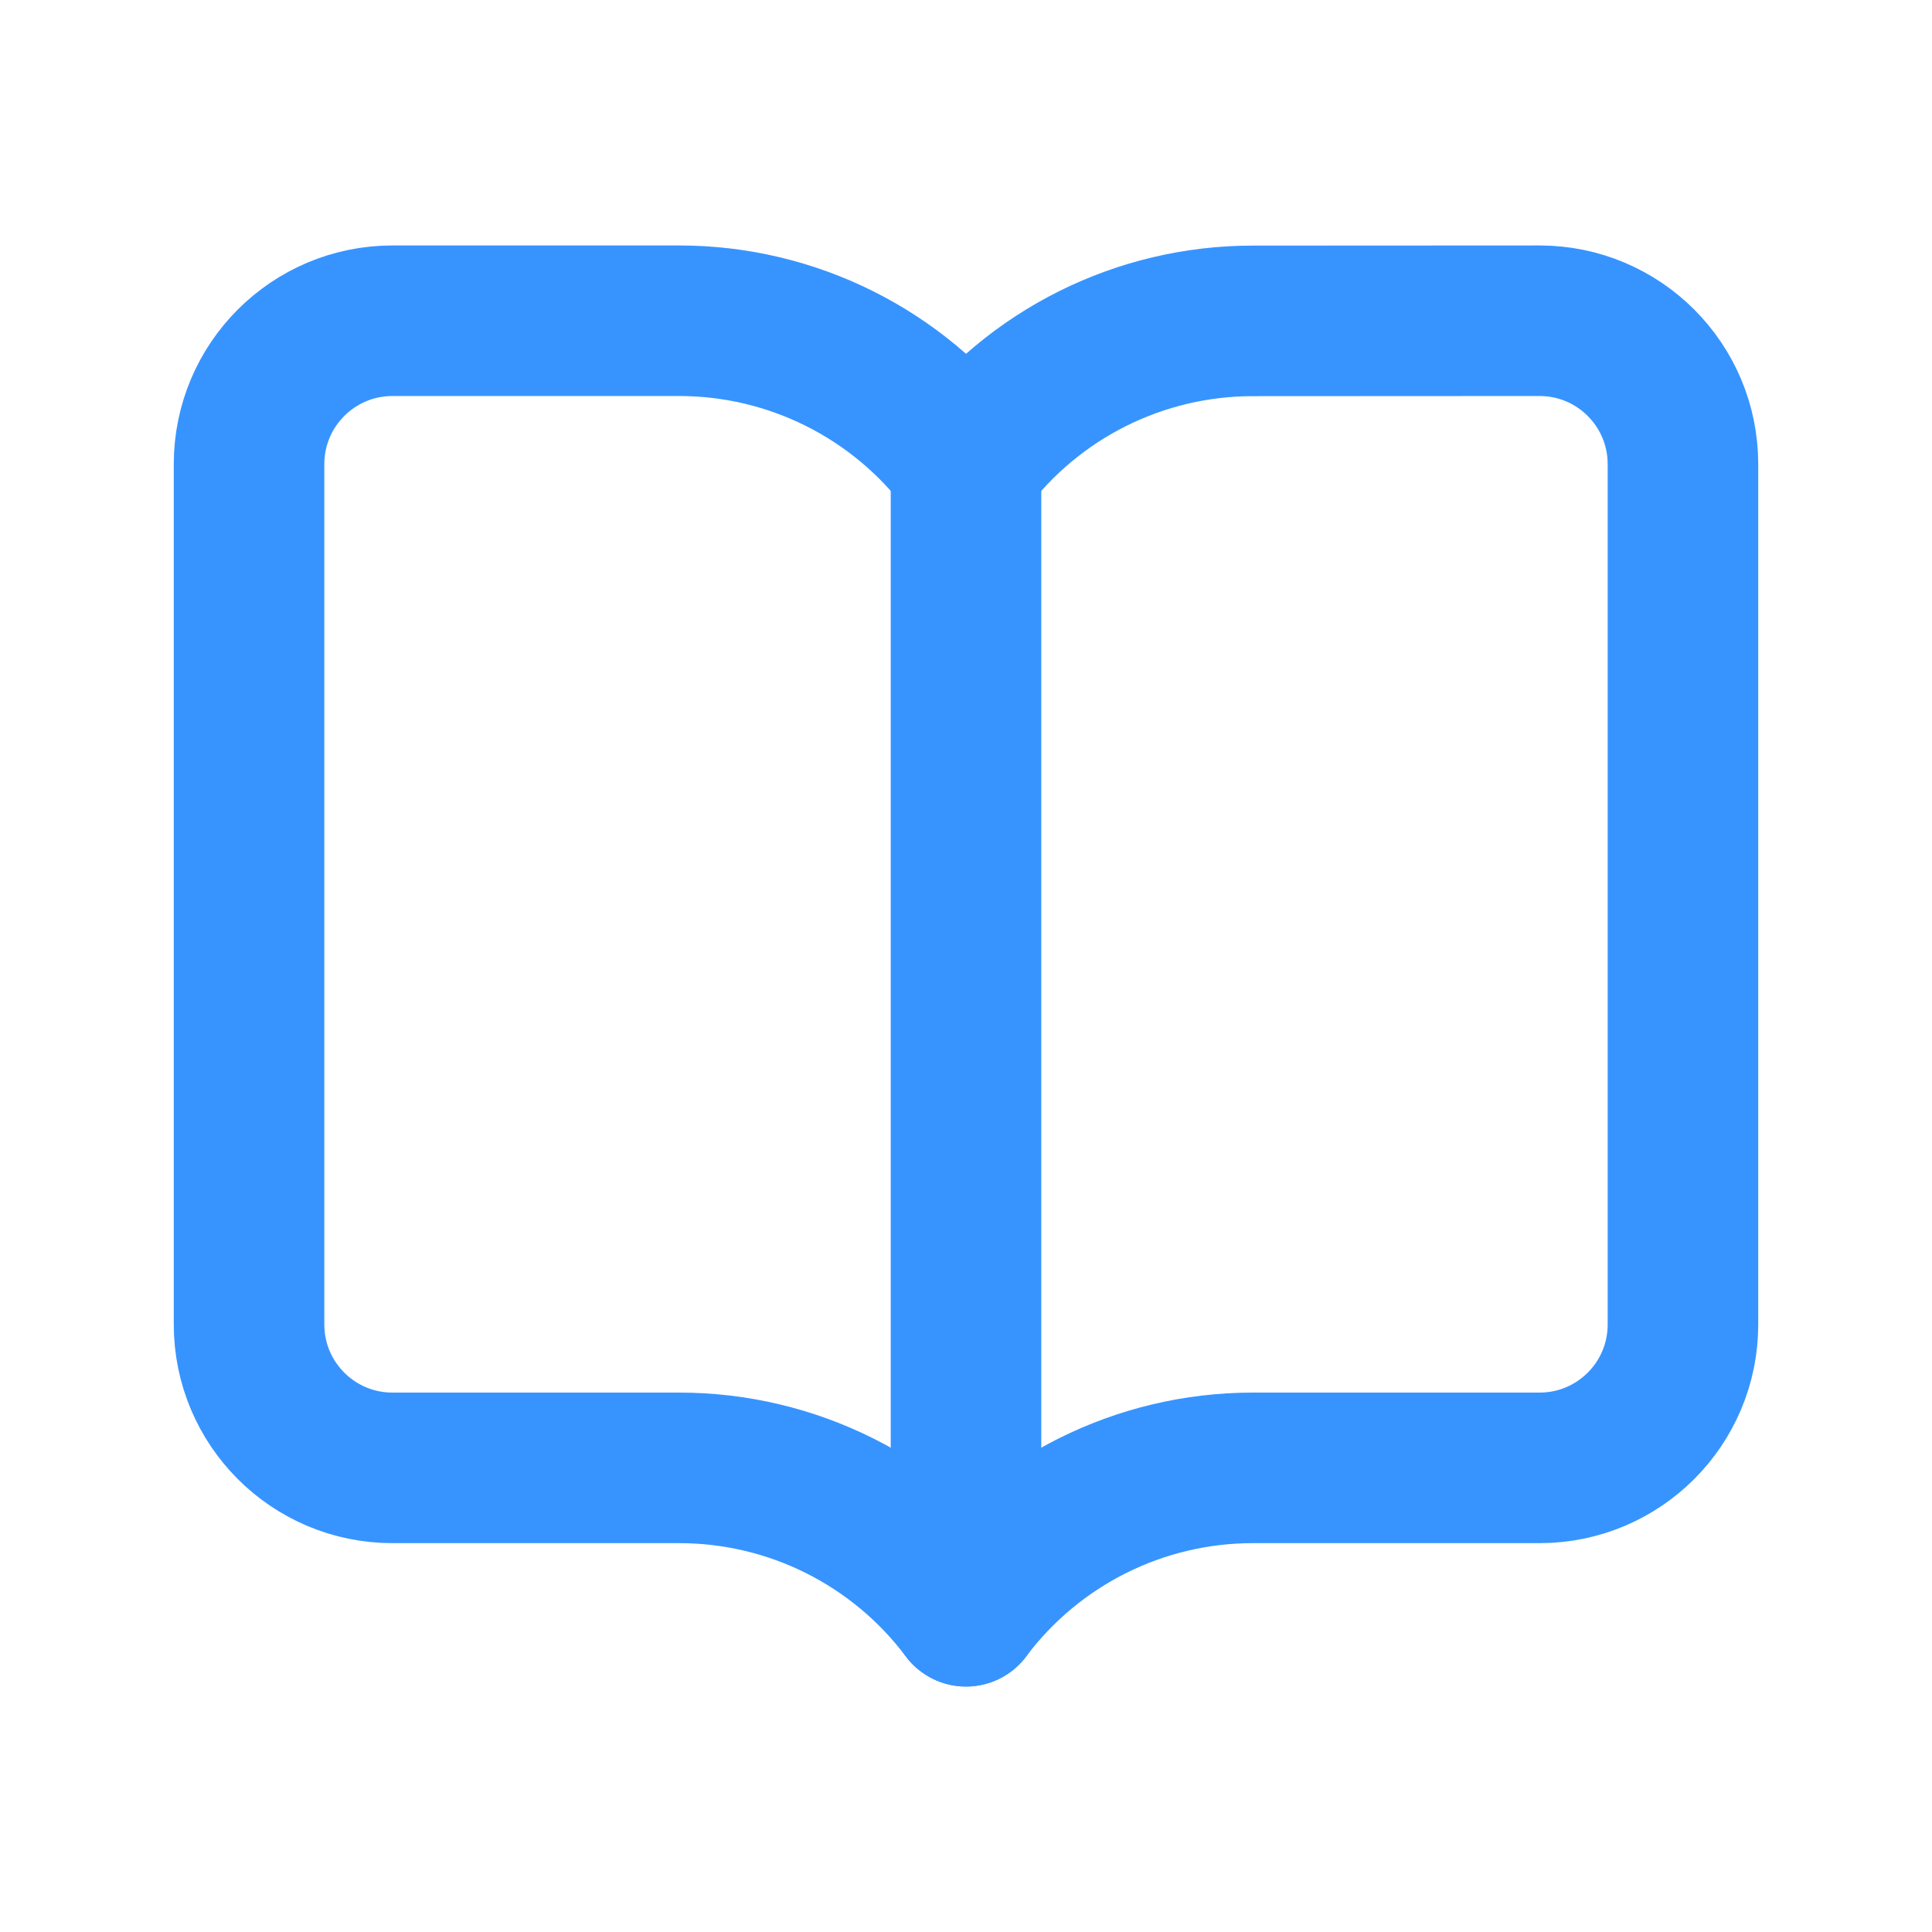
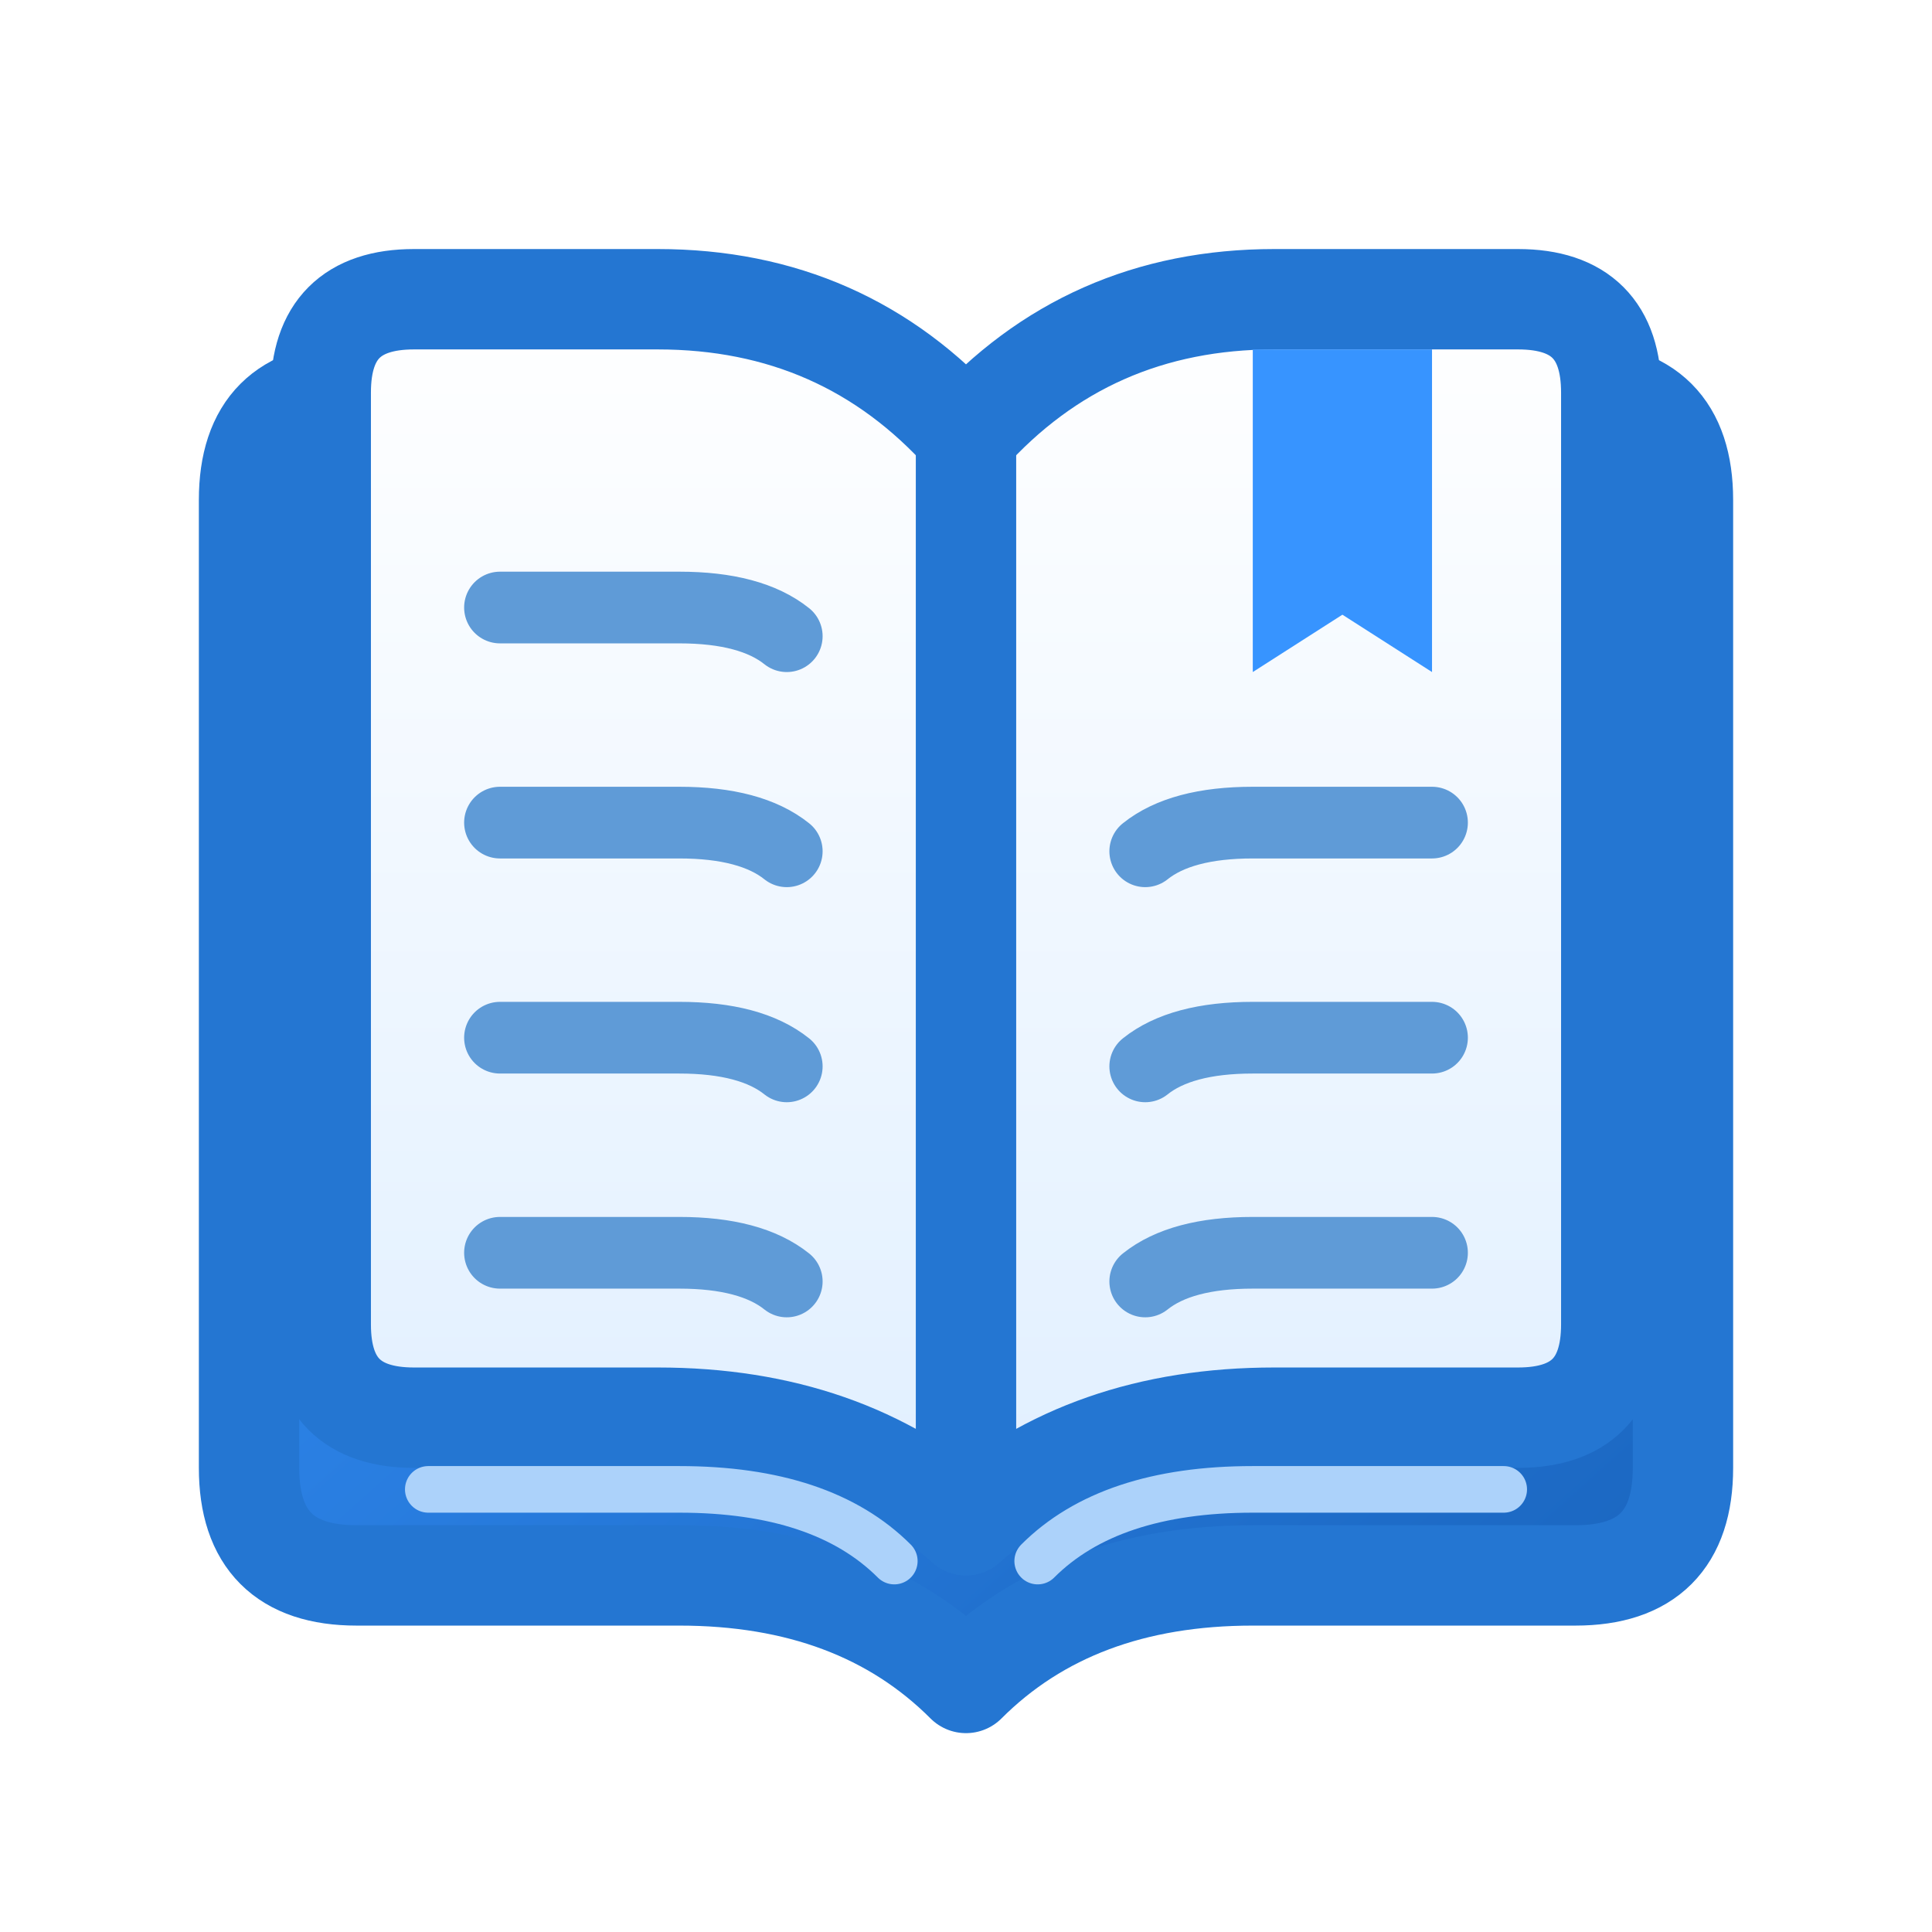
<svg xmlns="http://www.w3.org/2000/svg" viewBox="0 0 256 256">
-   <g fill="none" stroke="#3794ff" stroke-width="2.1" stroke-linecap="round" stroke-linejoin="round" transform="translate(14 14) scale(9.5)">
-     <path d="M12 5v16" />
-     <path d="M20.001 19A2 2 0 0 0 22 17V5a2 2 0 0 0-1.999-2L16 3.002A5 5 0 0 0 12 5a5 5 0 0 0-4-2H4a2 2 0 0 0-2 2v12a2 2 0 0 0 1.999 2H8a5 5 0 0 1 4 2 5 5 0 0 1 4-2z" />
+   <defs>
+     <linearGradient id="pages" x1="0" y1="0" x2="0" y2="1">
+       <stop stop-color="#fff" />
+       <stop offset="1" stop-color="#e0efff" />
+     </linearGradient>
+     <linearGradient id="cover" x1="0" y1="0" x2="1" y2="1">
+       <stop stop-color="#3794ff" />
+       <stop offset="1" stop-color="#1964bd" />
+     </linearGradient>
+   </defs>
+   <g stroke-linecap="round" stroke-linejoin="round" transform="translate(14 14) scale(9.5)">
+     <path d="M2 5.5Q2 4 3.5 4H8Q10.5 4 12 6Q13.5 4 16 4H20.5Q22 4 22 5.5V19Q22 20.5 20.5 20.5H16Q13.5 20.5 12 22Q10.5 20.5 8 20.5H3.5Q2 20.5 2 19Z" fill="url(#cover)" stroke="#2476d2" stroke-width="1.4" />
+     <path d="M3 4Q3 2.7 4.3 2.7H7.7Q10.3 2.7 12 4.6Q13.7 2.7 16.3 2.7H19.7Q21 2.7 21 4V17Q21 18.3 19.7 18.3H16.3Q13.7 18.3 12 19.8Q10.3 18.3 7.7 18.3H4.3Q3 18.3 3 17Z" fill="url(#pages)" stroke="#2476d2" stroke-width="1.4" />
+     <path d="M12 4.6v15.2" fill="none" stroke="#2476d2" stroke-width="1.4" />
+     <g fill="none" stroke="#5f9bd7" stroke-width="1">
+       <path d="M5.5 7H8q1 0 1.5.4M5.5 10H8q1 0 1.5.4M5.5 13H8q1 0 1.5.4M5.5 16H8q1 0 1.5.4" />
+       <path d="M14.5 10.4Q15 10 16 10h2.5M14.5 13.4Q15 13 16 13h2.5M14.5 16.4Q15 16 16 16h2.5" />
+     </g>
+     <path d="M16 3.4h2.5v4.5l-1.25-.8-1.25.8Z" fill="#3794ff" />
+     <path d="M4.5 19.3H8q2 0 3 1M13 20.3q1-1 3-1h3.5" fill="none" stroke="#acd2fa" stroke-width=".65" />
  </g>
</svg>
